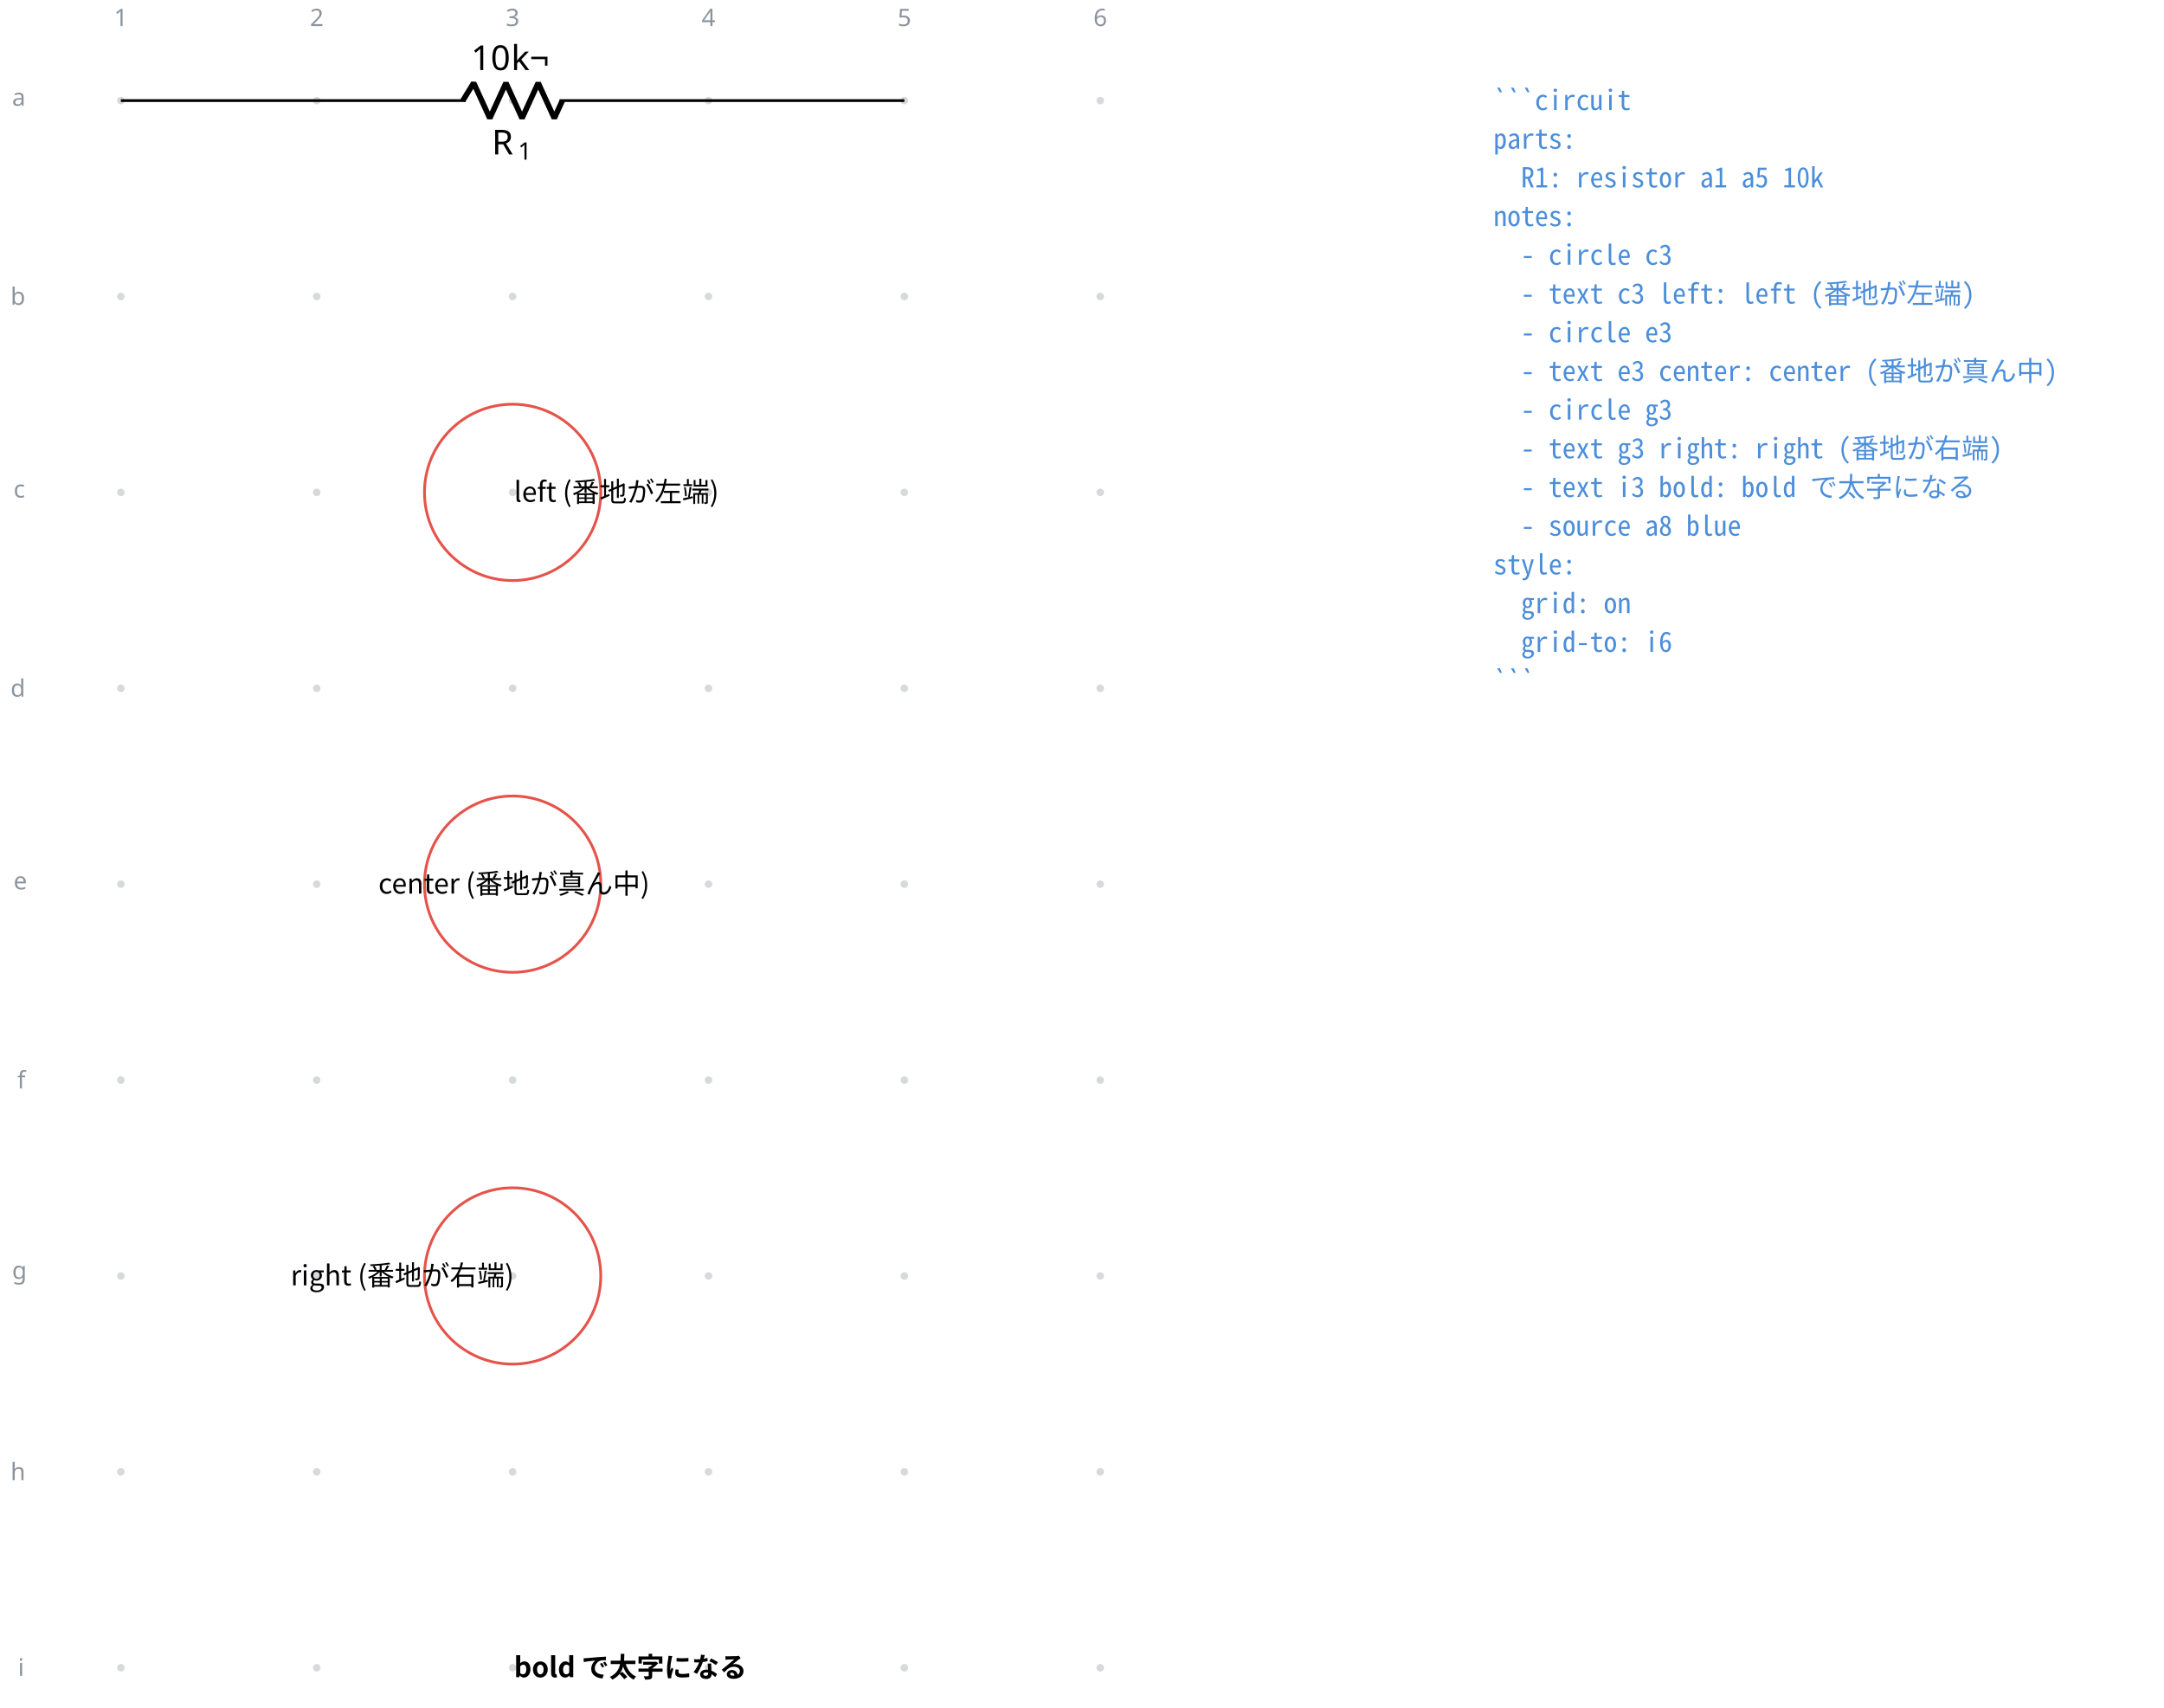
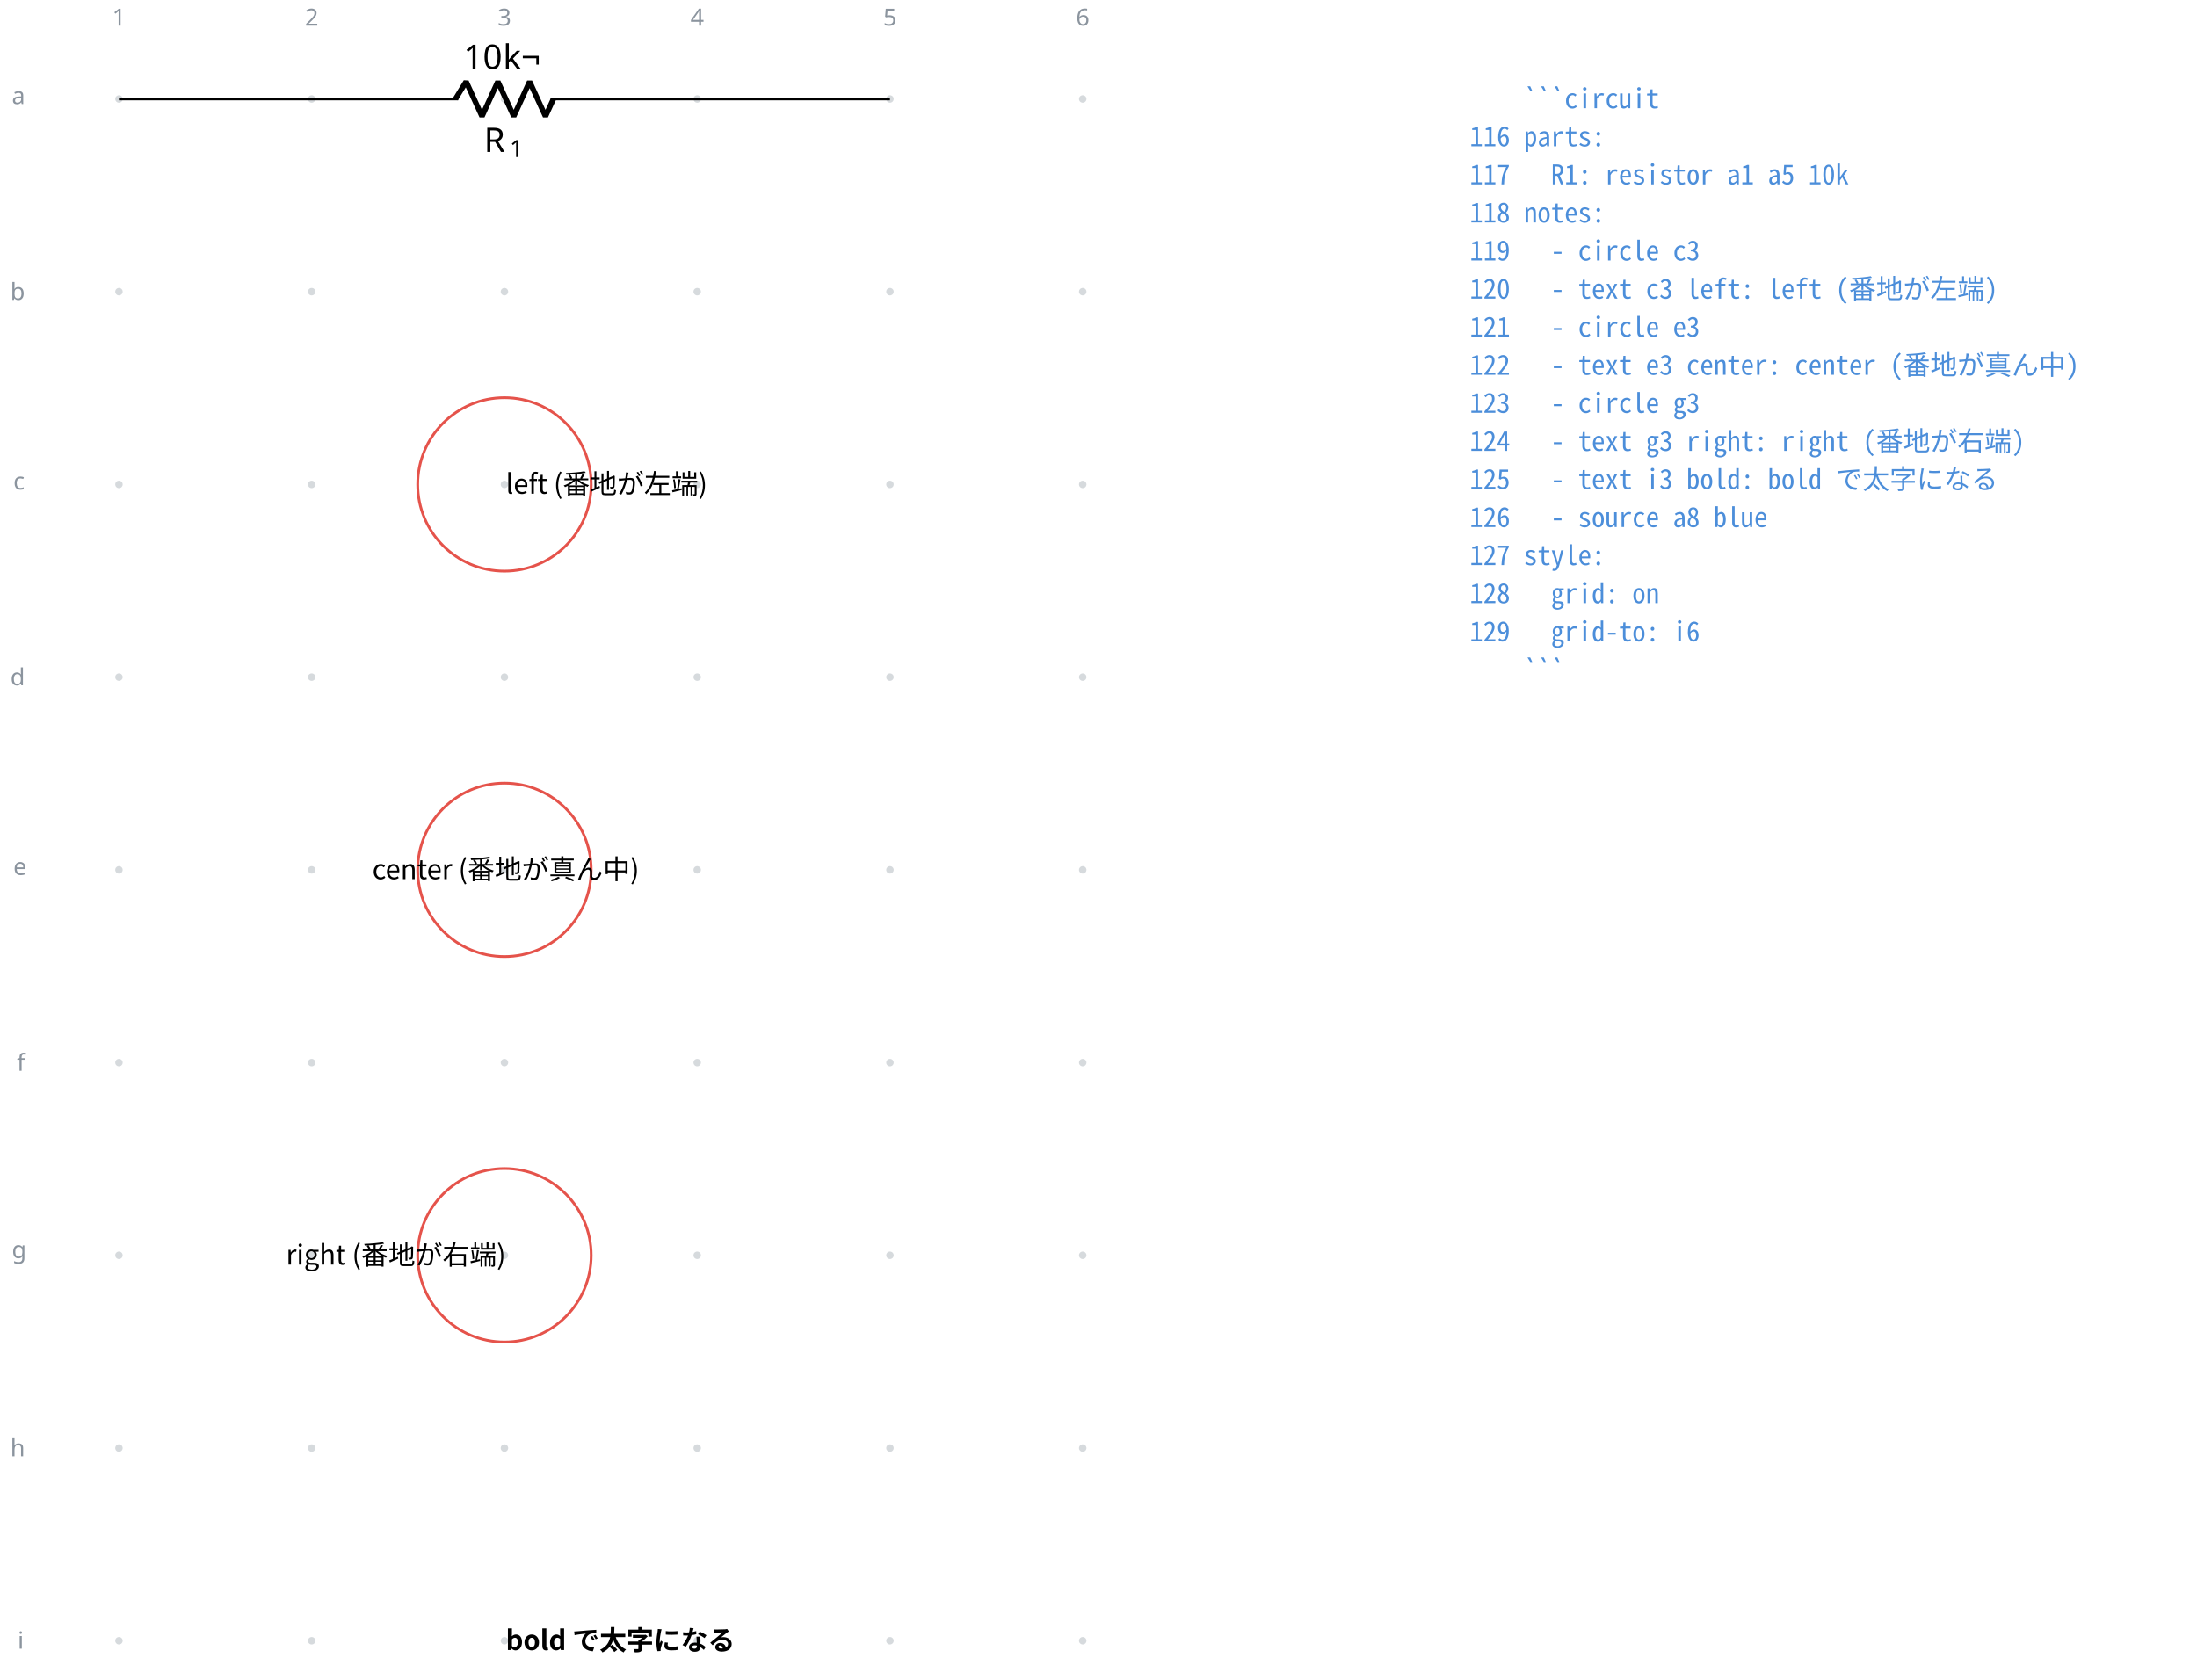
- <svg xmlns="http://www.w3.org/2000/svg" fill="currentColor" width="838.239" height="661.295" viewBox="-72 -72 628.68 495.972">
+ <svg xmlns="http://www.w3.org/2000/svg" fill="currentColor" width="864.795" height="661.295" viewBox="-72 -72 648.596 495.972">
  <g stroke="currentColor" stroke-miterlimit="10" stroke-width=".8">
    <path fill="#8b949e" fill-opacity=".35" stroke="none" stroke-opacity=".35" d="M-35.787-42.781a1.1 1.1 0 1 0-2.2 0 1.1 1.1 0 0 0 2.2 0M-35.787 14.124a1.1 1.1 0 1 0-2.2 0 1.1 1.1 0 0 0 2.2 0M-35.787 71.03a1.1 1.1 0 1 0-2.2 0 1.1 1.1 0 0 0 2.2 0M-35.787 127.935a1.1 1.1 0 1 0-2.2 0 1.1 1.1 0 0 0 2.2 0M-35.787 184.84a1.1 1.1 0 1 0-2.2 0 1.1 1.1 0 0 0 2.2 0M-35.787 241.746a1.1 1.1 0 1 0-2.2 0 1.1 1.1 0 0 0 2.2 0M-35.787 298.652a1.1 1.1 0 1 0-2.2 0 1.1 1.1 0 0 0 2.2 0M-35.787 355.557a1.1 1.1 0 1 0-2.2 0 1.1 1.1 0 0 0 2.2 0M-35.787 412.463a1.1 1.1 0 1 0-2.2 0 1.1 1.1 0 0 0 2.2 0M21.118-42.781a1.1 1.1 0 1 0-2.2 0 1.1 1.1 0 0 0 2.2 0M21.118 14.124a1.1 1.1 0 1 0-2.2 0 1.1 1.1 0 0 0 2.2 0M21.118 71.03a1.1 1.1 0 1 0-2.2 0 1.1 1.1 0 0 0 2.2 0M21.118 127.935a1.1 1.1 0 1 0-2.2 0 1.1 1.1 0 0 0 2.2 0M21.118 184.84a1.1 1.1 0 1 0-2.2 0 1.1 1.1 0 0 0 2.2 0M21.118 241.746a1.1 1.1 0 1 0-2.2 0 1.1 1.1 0 0 0 2.2 0M21.118 298.652a1.1 1.1 0 1 0-2.2 0 1.1 1.1 0 0 0 2.2 0M21.118 355.557a1.1 1.1 0 1 0-2.2 0 1.1 1.1 0 0 0 2.2 0M21.118 412.463a1.1 1.1 0 1 0-2.2 0 1.1 1.1 0 0 0 2.2 0M78.024-42.781a1.1 1.1 0 1 0-2.2 0 1.1 1.1 0 0 0 2.2 0M78.024 14.124a1.1 1.1 0 1 0-2.2 0 1.1 1.1 0 0 0 2.2 0M78.024 71.03a1.1 1.1 0 1 0-2.2 0 1.1 1.1 0 0 0 2.2 0M78.024 127.935a1.1 1.1 0 1 0-2.2 0 1.1 1.1 0 0 0 2.2 0M78.024 184.84a1.1 1.1 0 1 0-2.2 0 1.1 1.1 0 0 0 2.2 0M78.024 241.746a1.1 1.1 0 1 0-2.2 0 1.1 1.1 0 0 0 2.2 0M78.024 298.652a1.1 1.1 0 1 0-2.2 0 1.1 1.1 0 0 0 2.2 0M78.024 355.557a1.1 1.1 0 1 0-2.2 0 1.1 1.1 0 0 0 2.2 0M78.024 412.463a1.1 1.1 0 1 0-2.2 0 1.1 1.1 0 0 0 2.2 0M134.93-42.781a1.1 1.1 0 1 0-2.2 0 1.1 1.1 0 0 0 2.2 0M134.93 14.124a1.1 1.1 0 1 0-2.2 0 1.1 1.1 0 0 0 2.2 0M134.93 71.03a1.1 1.1 0 1 0-2.2 0 1.1 1.1 0 0 0 2.2 0M134.93 127.935a1.1 1.1 0 1 0-2.2 0 1.1 1.1 0 0 0 2.2 0M134.93 184.84a1.1 1.1 0 1 0-2.2 0 1.1 1.1 0 0 0 2.2 0M134.93 241.746a1.1 1.1 0 1 0-2.2 0 1.1 1.1 0 0 0 2.2 0M134.93 298.652a1.1 1.1 0 1 0-2.2 0 1.1 1.1 0 0 0 2.2 0M134.93 355.557a1.1 1.1 0 1 0-2.2 0 1.1 1.1 0 0 0 2.2 0M134.93 412.463a1.1 1.1 0 1 0-2.2 0 1.1 1.1 0 0 0 2.2 0M191.835-42.781a1.1 1.1 0 1 0-2.2 0 1.1 1.1 0 0 0 2.2 0M191.835 14.124a1.1 1.1 0 1 0-2.2 0 1.1 1.1 0 0 0 2.2 0M191.835 71.03a1.1 1.1 0 1 0-2.2 0 1.1 1.1 0 0 0 2.2 0M191.835 127.935a1.1 1.1 0 1 0-2.2 0 1.1 1.1 0 0 0 2.2 0M191.835 184.84a1.1 1.1 0 1 0-2.2 0 1.1 1.1 0 0 0 2.2 0M191.835 241.746a1.1 1.1 0 1 0-2.2 0 1.1 1.1 0 0 0 2.2 0M191.835 298.652a1.1 1.1 0 1 0-2.2 0 1.1 1.1 0 0 0 2.2 0M191.835 355.557a1.1 1.1 0 1 0-2.2 0 1.1 1.1 0 0 0 2.2 0M191.835 412.463a1.1 1.1 0 1 0-2.2 0 1.1 1.1 0 0 0 2.2 0M248.74-42.781a1.1 1.1 0 1 0-2.2 0 1.1 1.1 0 0 0 2.2 0M248.74 14.124a1.1 1.1 0 1 0-2.2 0 1.1 1.1 0 0 0 2.2 0M248.74 71.03a1.1 1.1 0 1 0-2.2 0 1.1 1.1 0 0 0 2.2 0M248.74 127.935a1.1 1.1 0 1 0-2.2 0 1.1 1.1 0 0 0 2.2 0M248.74 184.84a1.1 1.1 0 1 0-2.2 0 1.1 1.1 0 0 0 2.2 0M248.74 241.746a1.1 1.1 0 1 0-2.2 0 1.1 1.1 0 0 0 2.2 0M248.74 298.652a1.1 1.1 0 1 0-2.2 0 1.1 1.1 0 0 0 2.2 0M248.74 355.557a1.1 1.1 0 1 0-2.2 0 1.1 1.1 0 0 0 2.2 0M248.74 412.463a1.1 1.1 0 1 0-2.2 0 1.1 1.1 0 0 0 2.2 0m-1.1 0" />
    <g fill="#8b949e" stroke="#8b949e">
      <text x="-36.887" y="-42.781" fill="#8b949e" stroke="none" font-family="cmr7" font-size="7" transform="translate(-1.993 -21.645)">1</text>
    </g>
    <g fill="#8b949e" stroke="#8b949e">
      <text x="-36.887" y="-42.781" fill="#8b949e" stroke="none" font-family="cmr7" font-size="7" transform="translate(54.912 -21.645)">2</text>
    </g>
    <g fill="#8b949e" stroke="#8b949e">
      <text x="-36.887" y="-42.781" fill="#8b949e" stroke="none" font-family="cmr7" font-size="7" transform="translate(111.818 -21.645)">3</text>
    </g>
    <g fill="#8b949e" stroke="#8b949e">
      <text x="-36.887" y="-42.781" fill="#8b949e" stroke="none" font-family="cmr7" font-size="7" transform="translate(168.723 -21.645)">4</text>
    </g>
    <g fill="#8b949e" stroke="#8b949e">
      <text x="-36.887" y="-42.781" fill="#8b949e" stroke="none" font-family="cmr7" font-size="7" transform="translate(225.629 -21.645)">5</text>
    </g>
    <g fill="#8b949e" stroke="#8b949e">
      <text x="-36.887" y="-42.781" fill="#8b949e" stroke="none" font-family="cmr7" font-size="7" transform="translate(282.534 -21.645)">6</text>
    </g>
    <g fill="#8b949e" stroke="#8b949e">
      <text x="-36.887" y="-42.781" fill="#8b949e" stroke="none" font-family="cmr7" font-size="7" transform="translate(-31.62 1.507)">a</text>
    </g>
    <g fill="#8b949e" stroke="#8b949e">
      <text x="-36.887" y="-42.781" fill="#8b949e" stroke="none" font-family="cmr7" font-size="7" transform="translate(-32.05 59.336)">b</text>
    </g>
    <g fill="#8b949e" stroke="#8b949e">
      <text x="-36.887" y="-42.781" fill="#8b949e" stroke="none" font-family="cmr7" font-size="7" transform="translate(-31.189 115.318)">c</text>
    </g>
    <g fill="#8b949e" stroke="#8b949e">
      <text x="-36.887" y="-42.781" fill="#8b949e" stroke="none" font-family="cmr7" font-size="7" transform="translate(-32.05 173.147)">d</text>
    </g>
    <g fill="#8b949e" stroke="#8b949e">
      <text x="-36.887" y="-42.781" fill="#8b949e" stroke="none" font-family="cmr7" font-size="7" transform="translate(-31.189 229.129)">e</text>
    </g>
    <g fill="#8b949e" stroke="#8b949e">
      <text x="-36.887" y="-42.781" fill="#8b949e" stroke="none" font-family="cmr7" font-size="7" transform="translate(-30.112 286.958)">f</text>
    </g>
    <g fill="#8b949e" stroke="#8b949e">
      <text x="-36.887" y="-42.781" fill="#8b949e" stroke="none" font-family="cmr7" font-size="7" transform="translate(-31.62 342.26)">g</text>
    </g>
    <g fill="#8b949e" stroke="#8b949e">
      <text x="-36.887" y="-42.781" fill="#8b949e" stroke="none" font-family="cmr7" font-size="7" transform="translate(-32.05 400.769)">h</text>
    </g>
    <g fill="#8b949e" stroke="#8b949e">
      <text x="-36.887" y="-42.781" fill="#8b949e" stroke="none" font-family="cmr7" font-size="7" transform="translate(-29.897 457.598)">i</text>
    </g>
    <path fill="none" d="M-36.887-42.781h.4m-.4 0H63.266m27.315 0h100.154m-.401 0h.4" />
    <g stroke-linejoin="bevel" stroke-width="1.6">
      <path fill="none" d="m62.466-42.781 3.143-5.122 4.686 10.243 4.686-10.243 4.686 10.243 4.685-10.243 4.686 10.243 2.343-5.121" />
    </g>
    <g stroke="none">
      <text x="-36.887" y="-42.781" font-family="cmmi10" font-size="10" transform="translate(107.771 15.648)">R</text>
      <text x="-29.294" y="-41.281" font-family="cmr7" font-size="7" transform="translate(107.771 15.648)">1</text>
    </g>
    <g stroke="none" font-family="cmr10" font-size="10">
      <text x="-36.887" y="-42.781" transform="translate(101.728 -8.863)">10</text>
      <text x="-25.221" y="-42.781" transform="translate(101.728 -8.863)">k¬</text>
    </g>
    <path fill="none" stroke="#e5534b" d="M102.531 71.03c0-14.143-11.465-25.608-25.607-25.608-14.143 0-25.607 11.465-25.607 25.608 0 14.142 11.464 25.607 25.607 25.607S102.53 85.172 102.53 71.03Zm-25.607 0" />
    <g>
      <text x="-36.887" y="-42.781" fill="currentColor" stroke="none" font-family="'Noto Sans CJK JP','Noto Sans JP','Hiragino Sans','Yu Gothic',sans-serif" font-size="8" transform="translate(114.211 116.544)">left (番地が左端)</text>
    </g>
    <path fill="none" stroke="#e5534b" d="M102.531 184.84c0-14.142-11.465-25.607-25.607-25.607-14.143 0-25.607 11.465-25.607 25.608 0 14.142 11.464 25.607 25.607 25.607s25.607-11.465 25.607-25.607Zm-25.607 0" />
    <g>
      <text x="-36.887" y="-42.781" fill="currentColor" stroke="none" font-family="'Noto Sans CJK JP','Noto Sans JP','Hiragino Sans','Yu Gothic',sans-serif" font-size="8" transform="translate(114.211 230.355)" text-anchor="middle">center (番地が真ん中)</text>
    </g>
    <path fill="none" stroke="#e5534b" d="M102.531 298.652c0-14.143-11.465-25.608-25.607-25.608-14.143 0-25.607 11.465-25.607 25.608 0 14.142 11.464 25.607 25.607 25.607s25.607-11.465 25.607-25.607Zm-25.607 0" />
    <g>
      <text x="-36.887" y="-42.781" fill="currentColor" stroke="none" font-family="'Noto Sans CJK JP','Noto Sans JP','Hiragino Sans','Yu Gothic',sans-serif" font-size="8" transform="translate(114.211 344.166)" text-anchor="end">right (番地が右端)</text>
    </g>
    <g>
      <text x="-36.887" y="-42.781" fill="currentColor" stroke="none" font-family="'Noto Sans CJK JP','Noto Sans JP','Hiragino Sans','Yu Gothic',sans-serif" font-size="8" transform="translate(114.211 457.988)" font-weight="bold">bold で太字になる</text>
    </g>
    <g>
-       <text x="-36.887" y="-42.781" fill="#4c8eda" stroke="none" font-family="'Noto Sans Mono CJK JP',ui-monospace,'SFMono-Regular',Consolas,'Liberation Mono',monospace" font-size="8" transform="translate(398.738 2.733)" xml:space="preserve">```circuit</text>
+       <text x="-36.887" y="-42.781" fill="#4c8eda" stroke="none" font-family="'Noto Sans Mono CJK JP',ui-monospace,'SFMono-Regular',Consolas,'Liberation Mono',monospace" font-size="8" transform="translate(398.738 2.733)" xml:space="preserve">    ```circuit</text>
    </g>
    <g>
-       <text x="-36.887" y="-42.781" fill="#4c8eda" stroke="none" font-family="'Noto Sans Mono CJK JP',ui-monospace,'SFMono-Regular',Consolas,'Liberation Mono',monospace" font-size="8" transform="translate(398.738 13.972)" xml:space="preserve">parts:</text>
+       <text x="-36.887" y="-42.781" fill="#4c8eda" stroke="none" font-family="'Noto Sans Mono CJK JP',ui-monospace,'SFMono-Regular',Consolas,'Liberation Mono',monospace" font-size="8" transform="translate(398.738 13.972)" xml:space="preserve">116 parts:</text>
    </g>
    <g>
-       <text x="-36.887" y="-42.781" fill="#4c8eda" stroke="none" font-family="'Noto Sans Mono CJK JP',ui-monospace,'SFMono-Regular',Consolas,'Liberation Mono',monospace" font-size="8" transform="translate(398.738 25.21)" xml:space="preserve">  R1: resistor a1 a5 10k</text>
+       <text x="-36.887" y="-42.781" fill="#4c8eda" stroke="none" font-family="'Noto Sans Mono CJK JP',ui-monospace,'SFMono-Regular',Consolas,'Liberation Mono',monospace" font-size="8" transform="translate(398.738 25.21)" xml:space="preserve">117   R1: resistor a1 a5 10k</text>
    </g>
    <g>
-       <text x="-36.887" y="-42.781" fill="#4c8eda" stroke="none" font-family="'Noto Sans Mono CJK JP',ui-monospace,'SFMono-Regular',Consolas,'Liberation Mono',monospace" font-size="8" transform="translate(398.738 36.45)" xml:space="preserve">notes:</text>
+       <text x="-36.887" y="-42.781" fill="#4c8eda" stroke="none" font-family="'Noto Sans Mono CJK JP',ui-monospace,'SFMono-Regular',Consolas,'Liberation Mono',monospace" font-size="8" transform="translate(398.738 36.45)" xml:space="preserve">118 notes:</text>
    </g>
    <g>
-       <text x="-36.887" y="-42.781" fill="#4c8eda" stroke="none" font-family="'Noto Sans Mono CJK JP',ui-monospace,'SFMono-Regular',Consolas,'Liberation Mono',monospace" font-size="8" transform="translate(398.738 47.689)" xml:space="preserve">  - circle c3</text>
+       <text x="-36.887" y="-42.781" fill="#4c8eda" stroke="none" font-family="'Noto Sans Mono CJK JP',ui-monospace,'SFMono-Regular',Consolas,'Liberation Mono',monospace" font-size="8" transform="translate(398.738 47.689)" xml:space="preserve">119   - circle c3</text>
    </g>
    <g>
-       <text x="-36.887" y="-42.781" fill="#4c8eda" stroke="none" font-family="'Noto Sans Mono CJK JP',ui-monospace,'SFMono-Regular',Consolas,'Liberation Mono',monospace" font-size="8" transform="translate(398.738 58.956)" xml:space="preserve">  - text c3 left: left (番地が左端)</text>
+       <text x="-36.887" y="-42.781" fill="#4c8eda" stroke="none" font-family="'Noto Sans Mono CJK JP',ui-monospace,'SFMono-Regular',Consolas,'Liberation Mono',monospace" font-size="8" transform="translate(398.738 58.956)" xml:space="preserve">120   - text c3 left: left (番地が左端)</text>
    </g>
    <g>
-       <text x="-36.887" y="-42.781" fill="#4c8eda" stroke="none" font-family="'Noto Sans Mono CJK JP',ui-monospace,'SFMono-Regular',Consolas,'Liberation Mono',monospace" font-size="8" transform="translate(398.738 70.195)" xml:space="preserve">  - circle e3</text>
+       <text x="-36.887" y="-42.781" fill="#4c8eda" stroke="none" font-family="'Noto Sans Mono CJK JP',ui-monospace,'SFMono-Regular',Consolas,'Liberation Mono',monospace" font-size="8" transform="translate(398.738 70.195)" xml:space="preserve">121   - circle e3</text>
    </g>
    <g>
-       <text x="-36.887" y="-42.781" fill="#4c8eda" stroke="none" font-family="'Noto Sans Mono CJK JP',ui-monospace,'SFMono-Regular',Consolas,'Liberation Mono',monospace" font-size="8" transform="translate(398.738 81.434)" xml:space="preserve">  - text e3 center: center (番地が真ん中)</text>
+       <text x="-36.887" y="-42.781" fill="#4c8eda" stroke="none" font-family="'Noto Sans Mono CJK JP',ui-monospace,'SFMono-Regular',Consolas,'Liberation Mono',monospace" font-size="8" transform="translate(398.738 81.434)" xml:space="preserve">122   - text e3 center: center (番地が真ん中)</text>
    </g>
    <g>
-       <text x="-36.887" y="-42.781" fill="#4c8eda" stroke="none" font-family="'Noto Sans Mono CJK JP',ui-monospace,'SFMono-Regular',Consolas,'Liberation Mono',monospace" font-size="8" transform="translate(398.738 92.672)" xml:space="preserve">  - circle g3</text>
+       <text x="-36.887" y="-42.781" fill="#4c8eda" stroke="none" font-family="'Noto Sans Mono CJK JP',ui-monospace,'SFMono-Regular',Consolas,'Liberation Mono',monospace" font-size="8" transform="translate(398.738 92.672)" xml:space="preserve">123   - circle g3</text>
    </g>
    <g>
-       <text x="-36.887" y="-42.781" fill="#4c8eda" stroke="none" font-family="'Noto Sans Mono CJK JP',ui-monospace,'SFMono-Regular',Consolas,'Liberation Mono',monospace" font-size="8" transform="translate(398.738 103.911)" xml:space="preserve">  - text g3 right: right (番地が右端)</text>
+       <text x="-36.887" y="-42.781" fill="#4c8eda" stroke="none" font-family="'Noto Sans Mono CJK JP',ui-monospace,'SFMono-Regular',Consolas,'Liberation Mono',monospace" font-size="8" transform="translate(398.738 103.911)" xml:space="preserve">124   - text g3 right: right (番地が右端)</text>
    </g>
    <g>
-       <text x="-36.887" y="-42.781" fill="#4c8eda" stroke="none" font-family="'Noto Sans Mono CJK JP',ui-monospace,'SFMono-Regular',Consolas,'Liberation Mono',monospace" font-size="8" transform="translate(398.738 115.15)" xml:space="preserve">  - text i3 bold: bold で太字になる</text>
+       <text x="-36.887" y="-42.781" fill="#4c8eda" stroke="none" font-family="'Noto Sans Mono CJK JP',ui-monospace,'SFMono-Regular',Consolas,'Liberation Mono',monospace" font-size="8" transform="translate(398.738 115.15)" xml:space="preserve">125   - text i3 bold: bold で太字になる</text>
    </g>
    <g>
-       <text x="-36.887" y="-42.781" fill="#4c8eda" stroke="none" font-family="'Noto Sans Mono CJK JP',ui-monospace,'SFMono-Regular',Consolas,'Liberation Mono',monospace" font-size="8" transform="translate(398.738 126.389)" xml:space="preserve">  - source a8 blue</text>
+       <text x="-36.887" y="-42.781" fill="#4c8eda" stroke="none" font-family="'Noto Sans Mono CJK JP',ui-monospace,'SFMono-Regular',Consolas,'Liberation Mono',monospace" font-size="8" transform="translate(398.738 126.389)" xml:space="preserve">126   - source a8 blue</text>
    </g>
    <g>
-       <text x="-36.887" y="-42.781" fill="#4c8eda" stroke="none" font-family="'Noto Sans Mono CJK JP',ui-monospace,'SFMono-Regular',Consolas,'Liberation Mono',monospace" font-size="8" transform="translate(398.738 137.628)" xml:space="preserve">style:</text>
+       <text x="-36.887" y="-42.781" fill="#4c8eda" stroke="none" font-family="'Noto Sans Mono CJK JP',ui-monospace,'SFMono-Regular',Consolas,'Liberation Mono',monospace" font-size="8" transform="translate(398.738 137.628)" xml:space="preserve">127 style:</text>
    </g>
    <g>
-       <text x="-36.887" y="-42.781" fill="#4c8eda" stroke="none" font-family="'Noto Sans Mono CJK JP',ui-monospace,'SFMono-Regular',Consolas,'Liberation Mono',monospace" font-size="8" transform="translate(398.738 148.867)" xml:space="preserve">  grid: on</text>
+       <text x="-36.887" y="-42.781" fill="#4c8eda" stroke="none" font-family="'Noto Sans Mono CJK JP',ui-monospace,'SFMono-Regular',Consolas,'Liberation Mono',monospace" font-size="8" transform="translate(398.738 148.867)" xml:space="preserve">128   grid: on</text>
    </g>
    <g>
-       <text x="-36.887" y="-42.781" fill="#4c8eda" stroke="none" font-family="'Noto Sans Mono CJK JP',ui-monospace,'SFMono-Regular',Consolas,'Liberation Mono',monospace" font-size="8" transform="translate(398.738 160.134)" xml:space="preserve">  grid-to: i6</text>
+       <text x="-36.887" y="-42.781" fill="#4c8eda" stroke="none" font-family="'Noto Sans Mono CJK JP',ui-monospace,'SFMono-Regular',Consolas,'Liberation Mono',monospace" font-size="8" transform="translate(398.738 160.134)" xml:space="preserve">129   grid-to: i6</text>
    </g>
    <g>
-       <text x="-36.887" y="-42.781" fill="#4c8eda" stroke="none" font-family="'Noto Sans Mono CJK JP',ui-monospace,'SFMono-Regular',Consolas,'Liberation Mono',monospace" font-size="8" transform="translate(398.738 171.373)" xml:space="preserve">```</text>
+       <text x="-36.887" y="-42.781" fill="#4c8eda" stroke="none" font-family="'Noto Sans Mono CJK JP',ui-monospace,'SFMono-Regular',Consolas,'Liberation Mono',monospace" font-size="8" transform="translate(398.738 171.373)" xml:space="preserve">    ```</text>
    </g>
  </g>
</svg>
